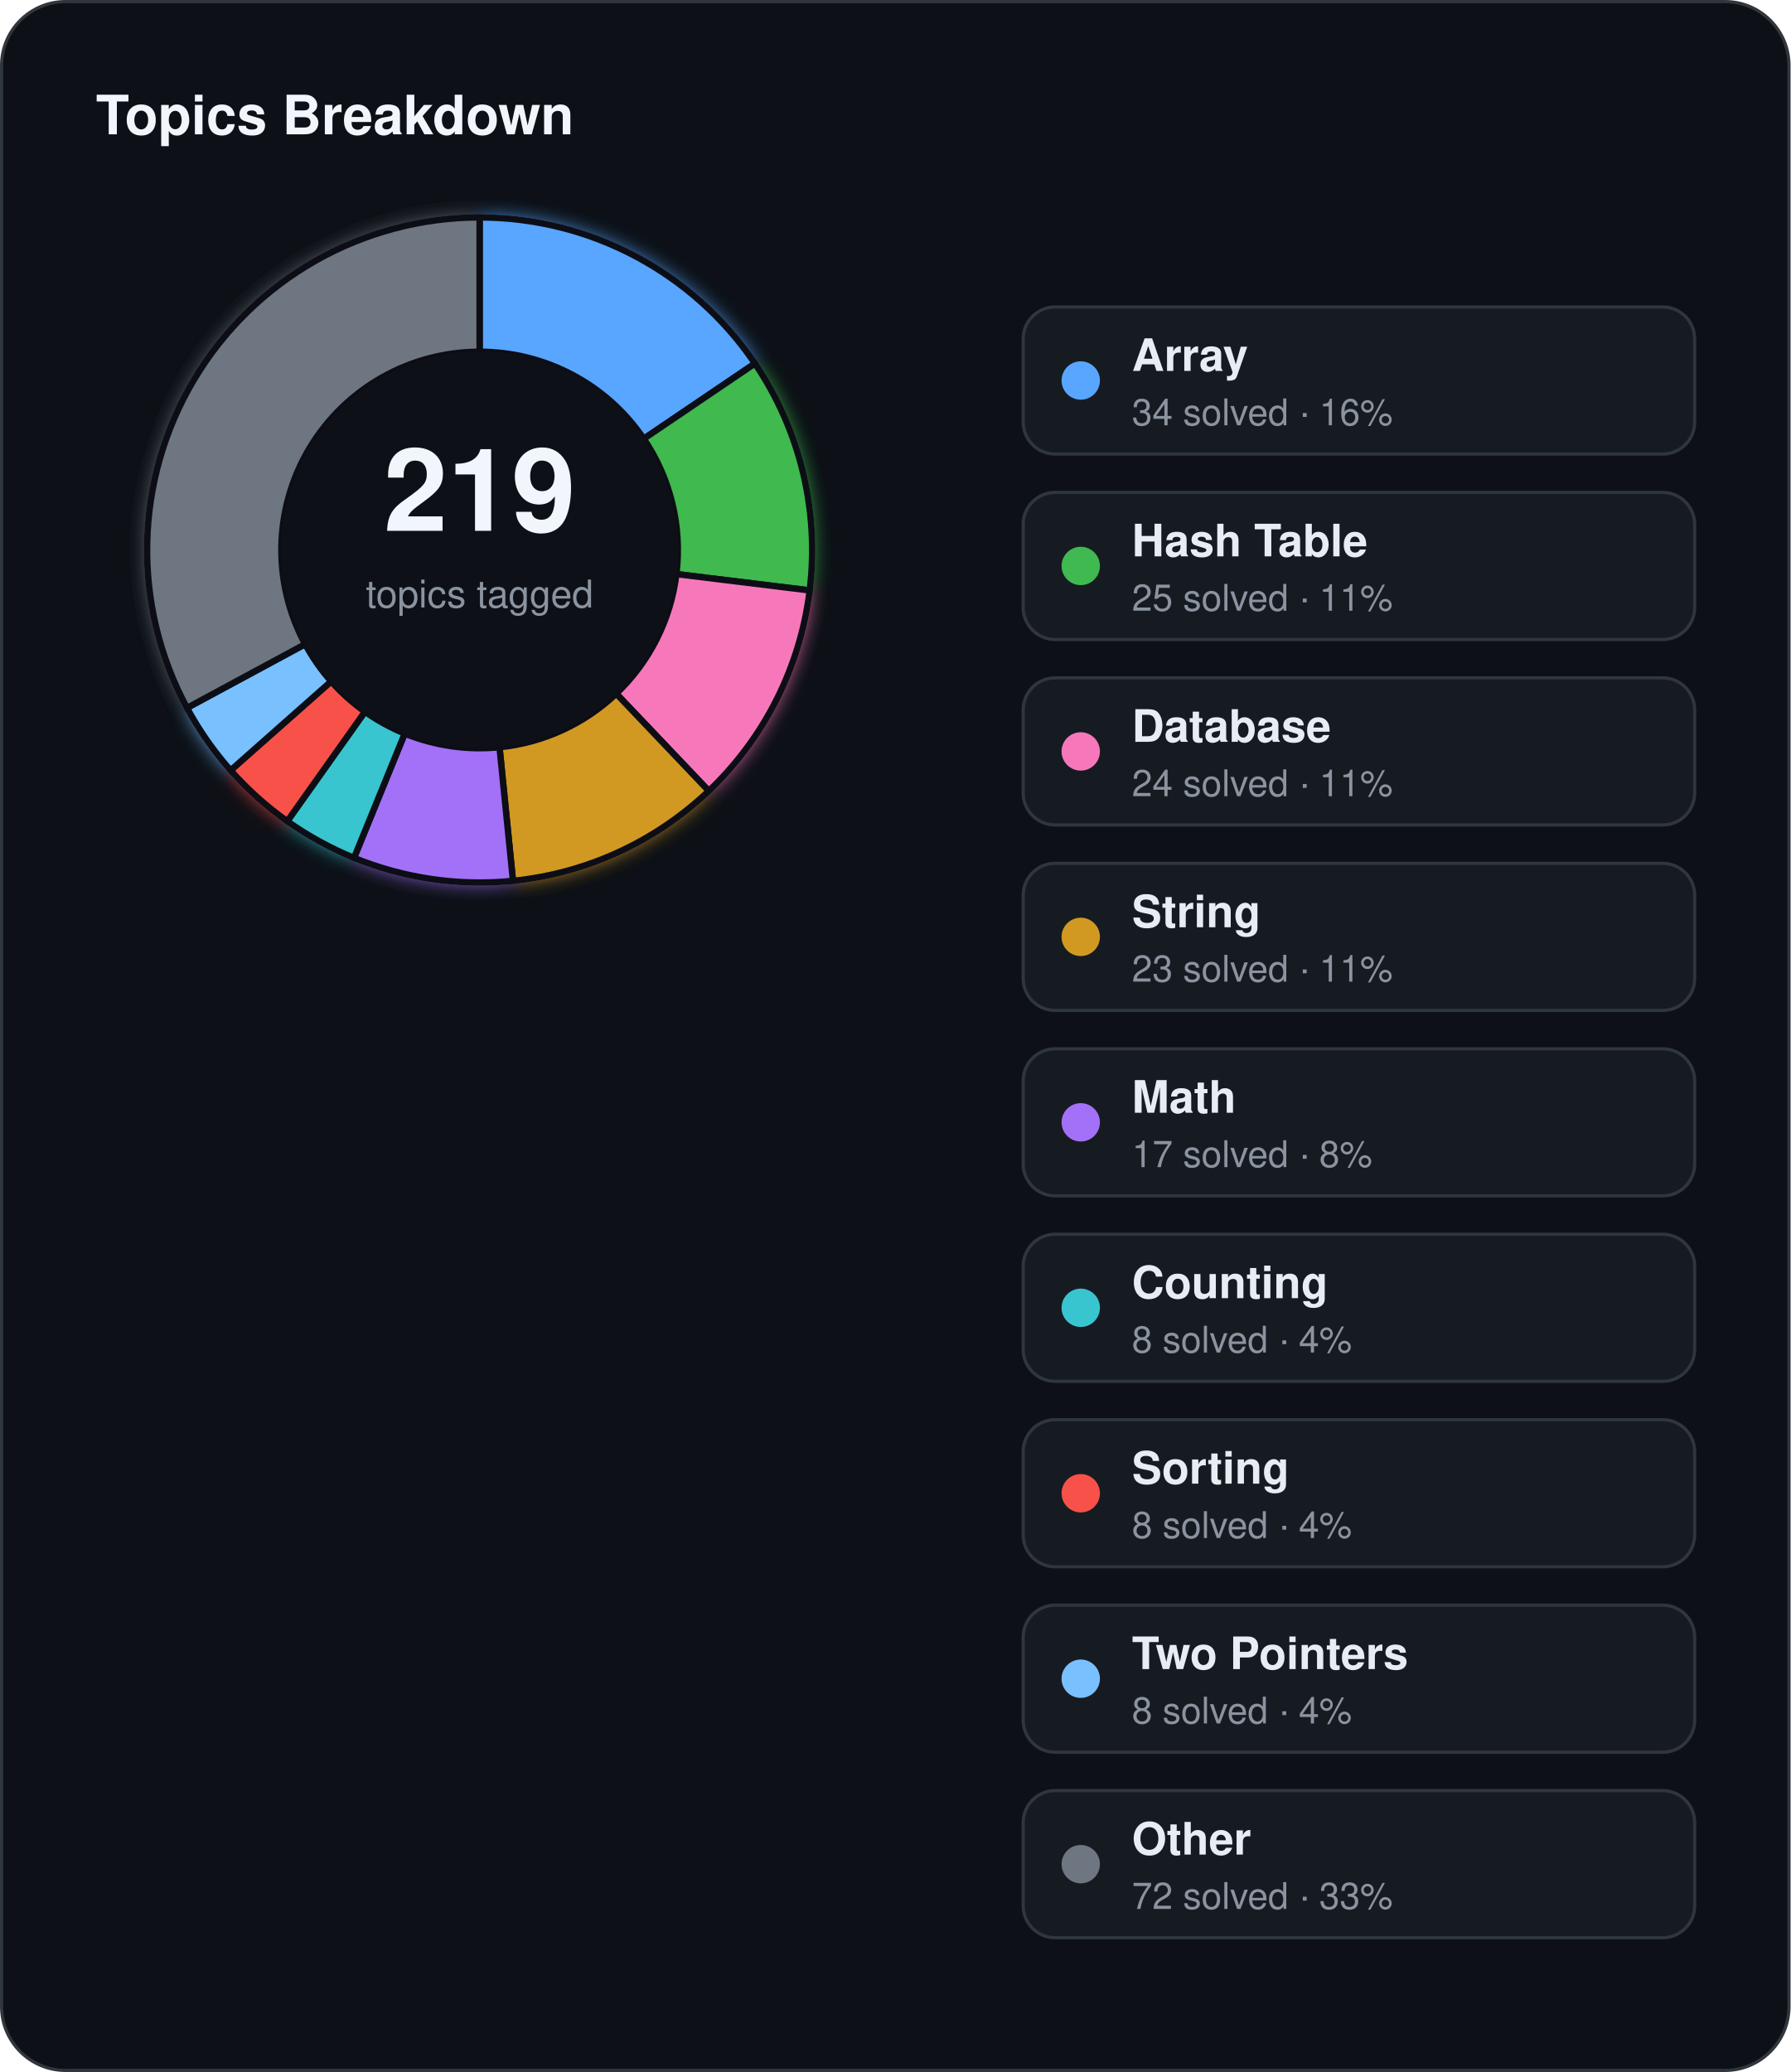
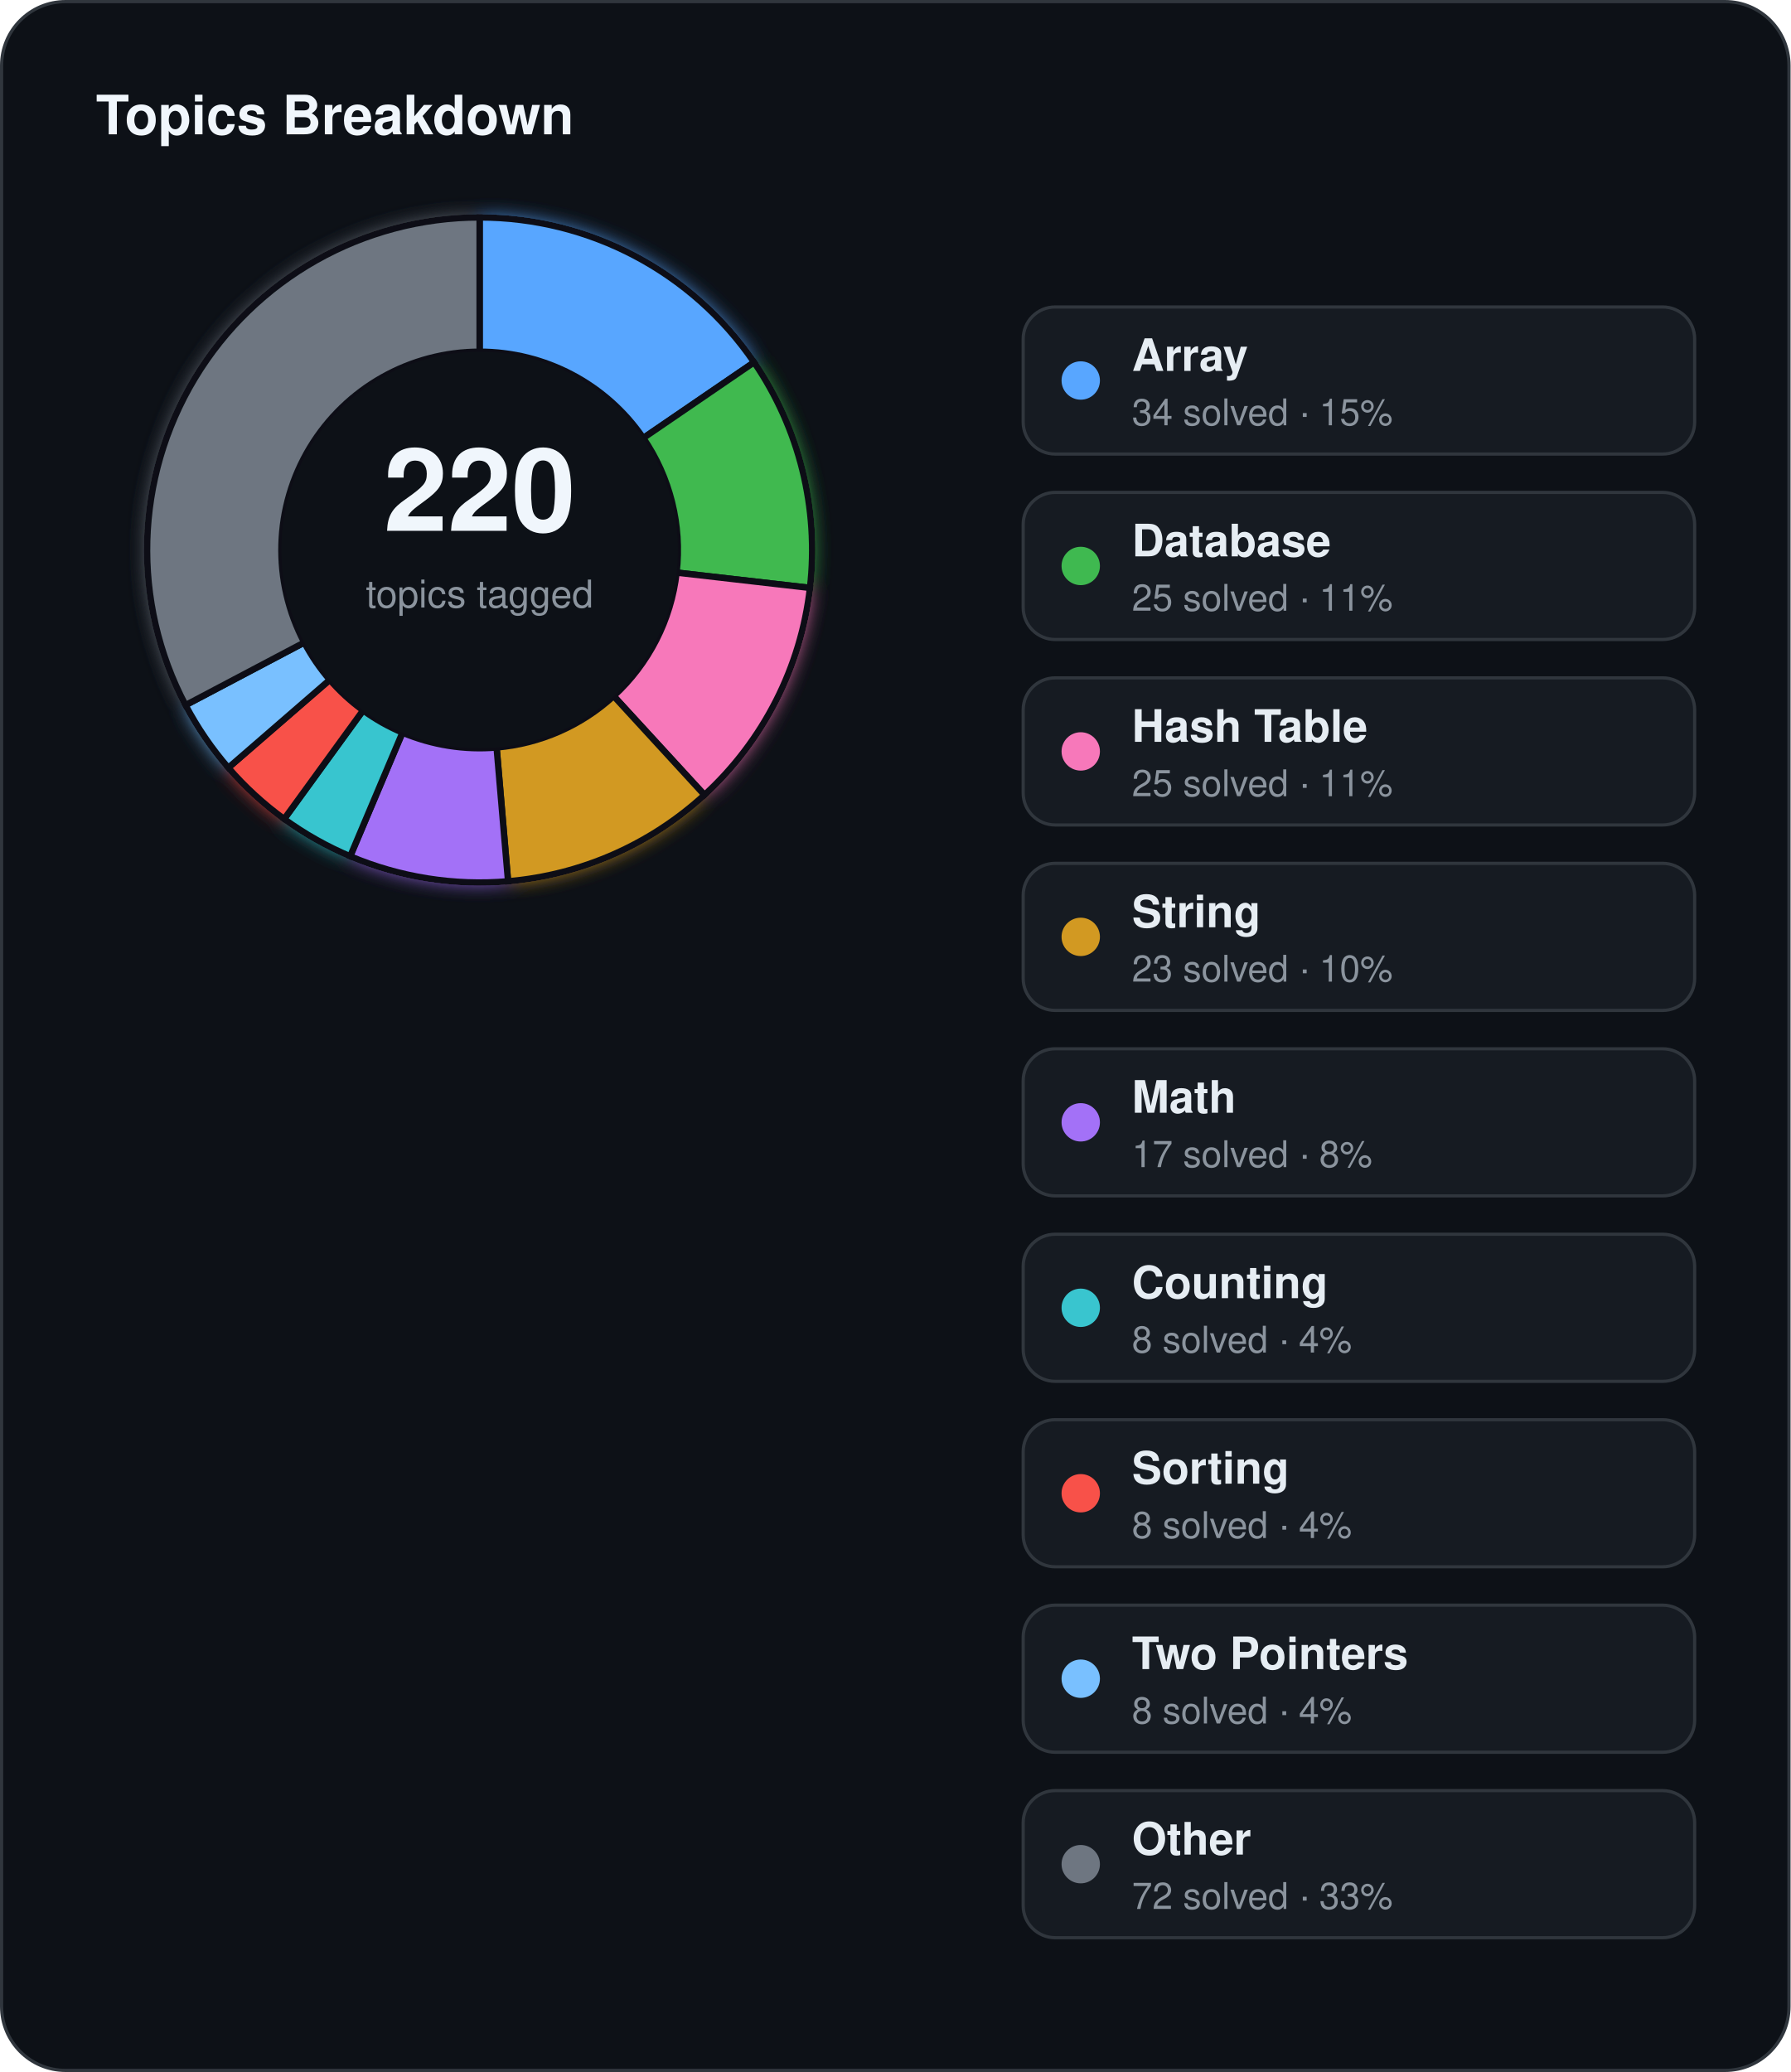
<svg xmlns="http://www.w3.org/2000/svg" width="560" height="648" viewBox="0 0 560 648">
  <defs>
    <filter id="topics-glow" x="-60%" y="-60%" width="220%" height="220%">
      <feGaussianBlur stdDeviation="3" result="blur" />
      <feMerge>
        <feMergeNode in="blur" />
        <feMergeNode in="SourceGraphic" />
      </feMerge>
    </filter>
  </defs>
  <rect x="0.5" y="0.5" width="559" height="647" rx="20" fill="#0d1117" stroke="#30363d" stroke-width="1" />
  <text x="30" y="42" fill="#f0f6fc" font-family="Segoe UI, Helvetica, Arial, sans-serif" font-size="17" font-weight="700">Topics Breakdown</text>
  <g filter="url(#topics-glow)">
-     <path d="M 150.00,68.00 A 104,104 0 0 1 236.11,113.68 L 201.33,137.23 A 62,62 0 0 0 150.00,110.00 Z" fill="#58a6ff" stroke="#0d1117" stroke-width="2" />
-     <path d="M 236.11,113.68 A 104,104 0 0 1 253.23,184.65 L 211.54,179.54 A 62,62 0 0 0 201.33,137.23 Z" fill="#3fb950" stroke="#0d1117" stroke-width="2" />
-     <path d="M 253.23,184.65 A 104,104 0 0 1 221.67,247.36 L 192.73,216.93 A 62,62 0 0 0 211.54,179.54 Z" fill="#f778ba" stroke="#0d1117" stroke-width="2" />
-     <path d="M 221.67,247.36 A 104,104 0 0 1 160.43,275.48 L 156.22,233.69 A 62,62 0 0 0 192.73,216.93 Z" fill="#d29922" stroke="#0d1117" stroke-width="2" />
-     <path d="M 160.43,275.48 A 104,104 0 0 1 110.72,268.30 L 126.58,229.41 A 62,62 0 0 0 156.22,233.69 Z" fill="#a371f7" stroke="#0d1117" stroke-width="2" />
-     <path d="M 110.72,268.30 A 104,104 0 0 1 89.84,256.83 L 114.14,222.57 A 62,62 0 0 0 126.58,229.41 Z" fill="#39c5cf" stroke="#0d1117" stroke-width="2" />
-     <path d="M 89.84,256.83 A 104,104 0 0 1 72.12,240.92 L 103.57,213.09 A 62,62 0 0 0 114.14,222.57 Z" fill="#f85149" stroke="#0d1117" stroke-width="2" />
-     <path d="M 72.12,240.92 A 104,104 0 0 1 58.48,221.39 L 95.44,201.45 A 62,62 0 0 0 103.57,213.09 Z" fill="#79c0ff" stroke="#0d1117" stroke-width="2" />
-     <path d="M 58.48,221.39 A 104,104 0 0 1 150.00,68.00 L 150.00,110.00 A 62,62 0 0 0 95.44,201.45 Z" fill="#6e7681" stroke="#0d1117" stroke-width="2" />
+     <path d="M 150.00,68.00 A 104,104 0 0 1 235.85,113.30 L 201.18,137.00 A 62,62 0 0 0 150.00,110.00 Z" fill="#58a6ff" stroke="#0d1117" stroke-width="2" />
+     <path d="M 235.85,113.30 A 104,104 0 0 1 253.32,183.86 L 211.60,179.07 A 62,62 0 0 0 201.18,137.00 Z" fill="#3fb950" stroke="#0d1117" stroke-width="2" />
+     <path d="M 253.32,183.86 A 104,104 0 0 1 220.32,248.62 L 191.92,217.68 A 62,62 0 0 0 211.60,179.07 Z" fill="#f778ba" stroke="#0d1117" stroke-width="2" />
+     <path d="M 220.32,248.62 A 104,104 0 0 1 158.90,275.62 L 155.31,233.77 A 62,62 0 0 0 191.92,217.68 Z" fill="#d29922" stroke="#0d1117" stroke-width="2" />
+     <path d="M 158.90,275.62 A 104,104 0 0 1 109.52,267.80 L 125.87,229.11 A 62,62 0 0 0 155.31,233.77 Z" fill="#a371f7" stroke="#0d1117" stroke-width="2" />
+     <path d="M 109.52,267.80 A 104,104 0 0 1 88.87,256.14 L 113.56,222.16 A 62,62 0 0 0 125.87,229.11 Z" fill="#39c5cf" stroke="#0d1117" stroke-width="2" />
+     <path d="M 88.87,256.14 A 104,104 0 0 1 71.40,240.11 L 103.14,212.60 A 62,62 0 0 0 113.56,222.16 Z" fill="#f85149" stroke="#0d1117" stroke-width="2" />
+     <path d="M 71.40,240.11 A 104,104 0 0 1 58.02,220.53 L 95.17,200.93 A 62,62 0 0 0 103.14,212.60 Z" fill="#79c0ff" stroke="#0d1117" stroke-width="2" />
+     <path d="M 58.02,220.53 A 104,104 0 0 1 150.00,68.00 L 150.00,110.00 A 62,62 0 0 0 95.17,200.93 Z" fill="#6e7681" stroke="#0d1117" stroke-width="2" />
  </g>
  <circle cx="150" cy="172" r="62" fill="#0d1117" />
-   <text x="150" y="166" text-anchor="middle" fill="#f0f6fc" font-family="Segoe UI, Helvetica, Arial, sans-serif" font-size="36" font-weight="700">219</text>
+   <text x="150" y="166" text-anchor="middle" fill="#f0f6fc" font-family="Segoe UI, Helvetica, Arial, sans-serif" font-size="36" font-weight="700">220</text>
  <text x="150" y="190" text-anchor="middle" fill="#8b949e" font-family="Segoe UI, Helvetica, Arial, sans-serif" font-size="12">topics tagged</text>
  <rect x="320" y="96" width="210" height="46" rx="10" fill="#161b22" stroke="#30363d" stroke-width="1" />
  <circle cx="338" cy="119" r="6" fill="#58a6ff" />
  <text x="354" y="116" fill="#e6edf3" font-family="Segoe UI, Helvetica, Arial, sans-serif" font-size="14" font-weight="600">Array</text>
-   <text x="354" y="133" fill="#8b949e" font-family="Segoe UI, Helvetica, Arial, sans-serif" font-size="11.5">34 solved · 16%</text>
+   <text x="354" y="133" fill="#8b949e" font-family="Segoe UI, Helvetica, Arial, sans-serif" font-size="11.5">34 solved · 15%</text>
  <rect x="320" y="154" width="210" height="46" rx="10" fill="#161b22" stroke="#30363d" stroke-width="1" />
  <circle cx="338" cy="177" r="6" fill="#3fb950" />
-   <text x="354" y="174" fill="#e6edf3" font-family="Segoe UI, Helvetica, Arial, sans-serif" font-size="14" font-weight="600">Hash Table</text>
+   <text x="354" y="174" fill="#e6edf3" font-family="Segoe UI, Helvetica, Arial, sans-serif" font-size="14" font-weight="600">Database</text>
  <text x="354" y="191" fill="#8b949e" font-family="Segoe UI, Helvetica, Arial, sans-serif" font-size="11.5">25 solved · 11%</text>
  <rect x="320" y="212" width="210" height="46" rx="10" fill="#161b22" stroke="#30363d" stroke-width="1" />
  <circle cx="338" cy="235" r="6" fill="#f778ba" />
-   <text x="354" y="232" fill="#e6edf3" font-family="Segoe UI, Helvetica, Arial, sans-serif" font-size="14" font-weight="600">Database</text>
-   <text x="354" y="249" fill="#8b949e" font-family="Segoe UI, Helvetica, Arial, sans-serif" font-size="11.5">24 solved · 11%</text>
+   <text x="354" y="232" fill="#e6edf3" font-family="Segoe UI, Helvetica, Arial, sans-serif" font-size="14" font-weight="600">Hash Table</text>
+   <text x="354" y="249" fill="#8b949e" font-family="Segoe UI, Helvetica, Arial, sans-serif" font-size="11.5">25 solved · 11%</text>
  <rect x="320" y="270" width="210" height="46" rx="10" fill="#161b22" stroke="#30363d" stroke-width="1" />
  <circle cx="338" cy="293" r="6" fill="#d29922" />
  <text x="354" y="290" fill="#e6edf3" font-family="Segoe UI, Helvetica, Arial, sans-serif" font-size="14" font-weight="600">String</text>
-   <text x="354" y="307" fill="#8b949e" font-family="Segoe UI, Helvetica, Arial, sans-serif" font-size="11.5">23 solved · 11%</text>
+   <text x="354" y="307" fill="#8b949e" font-family="Segoe UI, Helvetica, Arial, sans-serif" font-size="11.5">23 solved · 10%</text>
  <rect x="320" y="328" width="210" height="46" rx="10" fill="#161b22" stroke="#30363d" stroke-width="1" />
  <circle cx="338" cy="351" r="6" fill="#a371f7" />
  <text x="354" y="348" fill="#e6edf3" font-family="Segoe UI, Helvetica, Arial, sans-serif" font-size="14" font-weight="600">Math</text>
  <text x="354" y="365" fill="#8b949e" font-family="Segoe UI, Helvetica, Arial, sans-serif" font-size="11.5">17 solved · 8%</text>
  <rect x="320" y="386" width="210" height="46" rx="10" fill="#161b22" stroke="#30363d" stroke-width="1" />
  <circle cx="338" cy="409" r="6" fill="#39c5cf" />
  <text x="354" y="406" fill="#e6edf3" font-family="Segoe UI, Helvetica, Arial, sans-serif" font-size="14" font-weight="600">Counting</text>
  <text x="354" y="423" fill="#8b949e" font-family="Segoe UI, Helvetica, Arial, sans-serif" font-size="11.5">8 solved · 4%</text>
  <rect x="320" y="444" width="210" height="46" rx="10" fill="#161b22" stroke="#30363d" stroke-width="1" />
  <circle cx="338" cy="467" r="6" fill="#f85149" />
  <text x="354" y="464" fill="#e6edf3" font-family="Segoe UI, Helvetica, Arial, sans-serif" font-size="14" font-weight="600">Sorting</text>
  <text x="354" y="481" fill="#8b949e" font-family="Segoe UI, Helvetica, Arial, sans-serif" font-size="11.5">8 solved · 4%</text>
  <rect x="320" y="502" width="210" height="46" rx="10" fill="#161b22" stroke="#30363d" stroke-width="1" />
  <circle cx="338" cy="525" r="6" fill="#79c0ff" />
  <text x="354" y="522" fill="#e6edf3" font-family="Segoe UI, Helvetica, Arial, sans-serif" font-size="14" font-weight="600">Two Pointers</text>
  <text x="354" y="539" fill="#8b949e" font-family="Segoe UI, Helvetica, Arial, sans-serif" font-size="11.5">8 solved · 4%</text>
  <rect x="320" y="560" width="210" height="46" rx="10" fill="#161b22" stroke="#30363d" stroke-width="1" />
  <circle cx="338" cy="583" r="6" fill="#6e7681" />
  <text x="354" y="580" fill="#e6edf3" font-family="Segoe UI, Helvetica, Arial, sans-serif" font-size="14" font-weight="600">Other</text>
  <text x="354" y="597" fill="#8b949e" font-family="Segoe UI, Helvetica, Arial, sans-serif" font-size="11.5">72 solved · 33%</text>
</svg>
